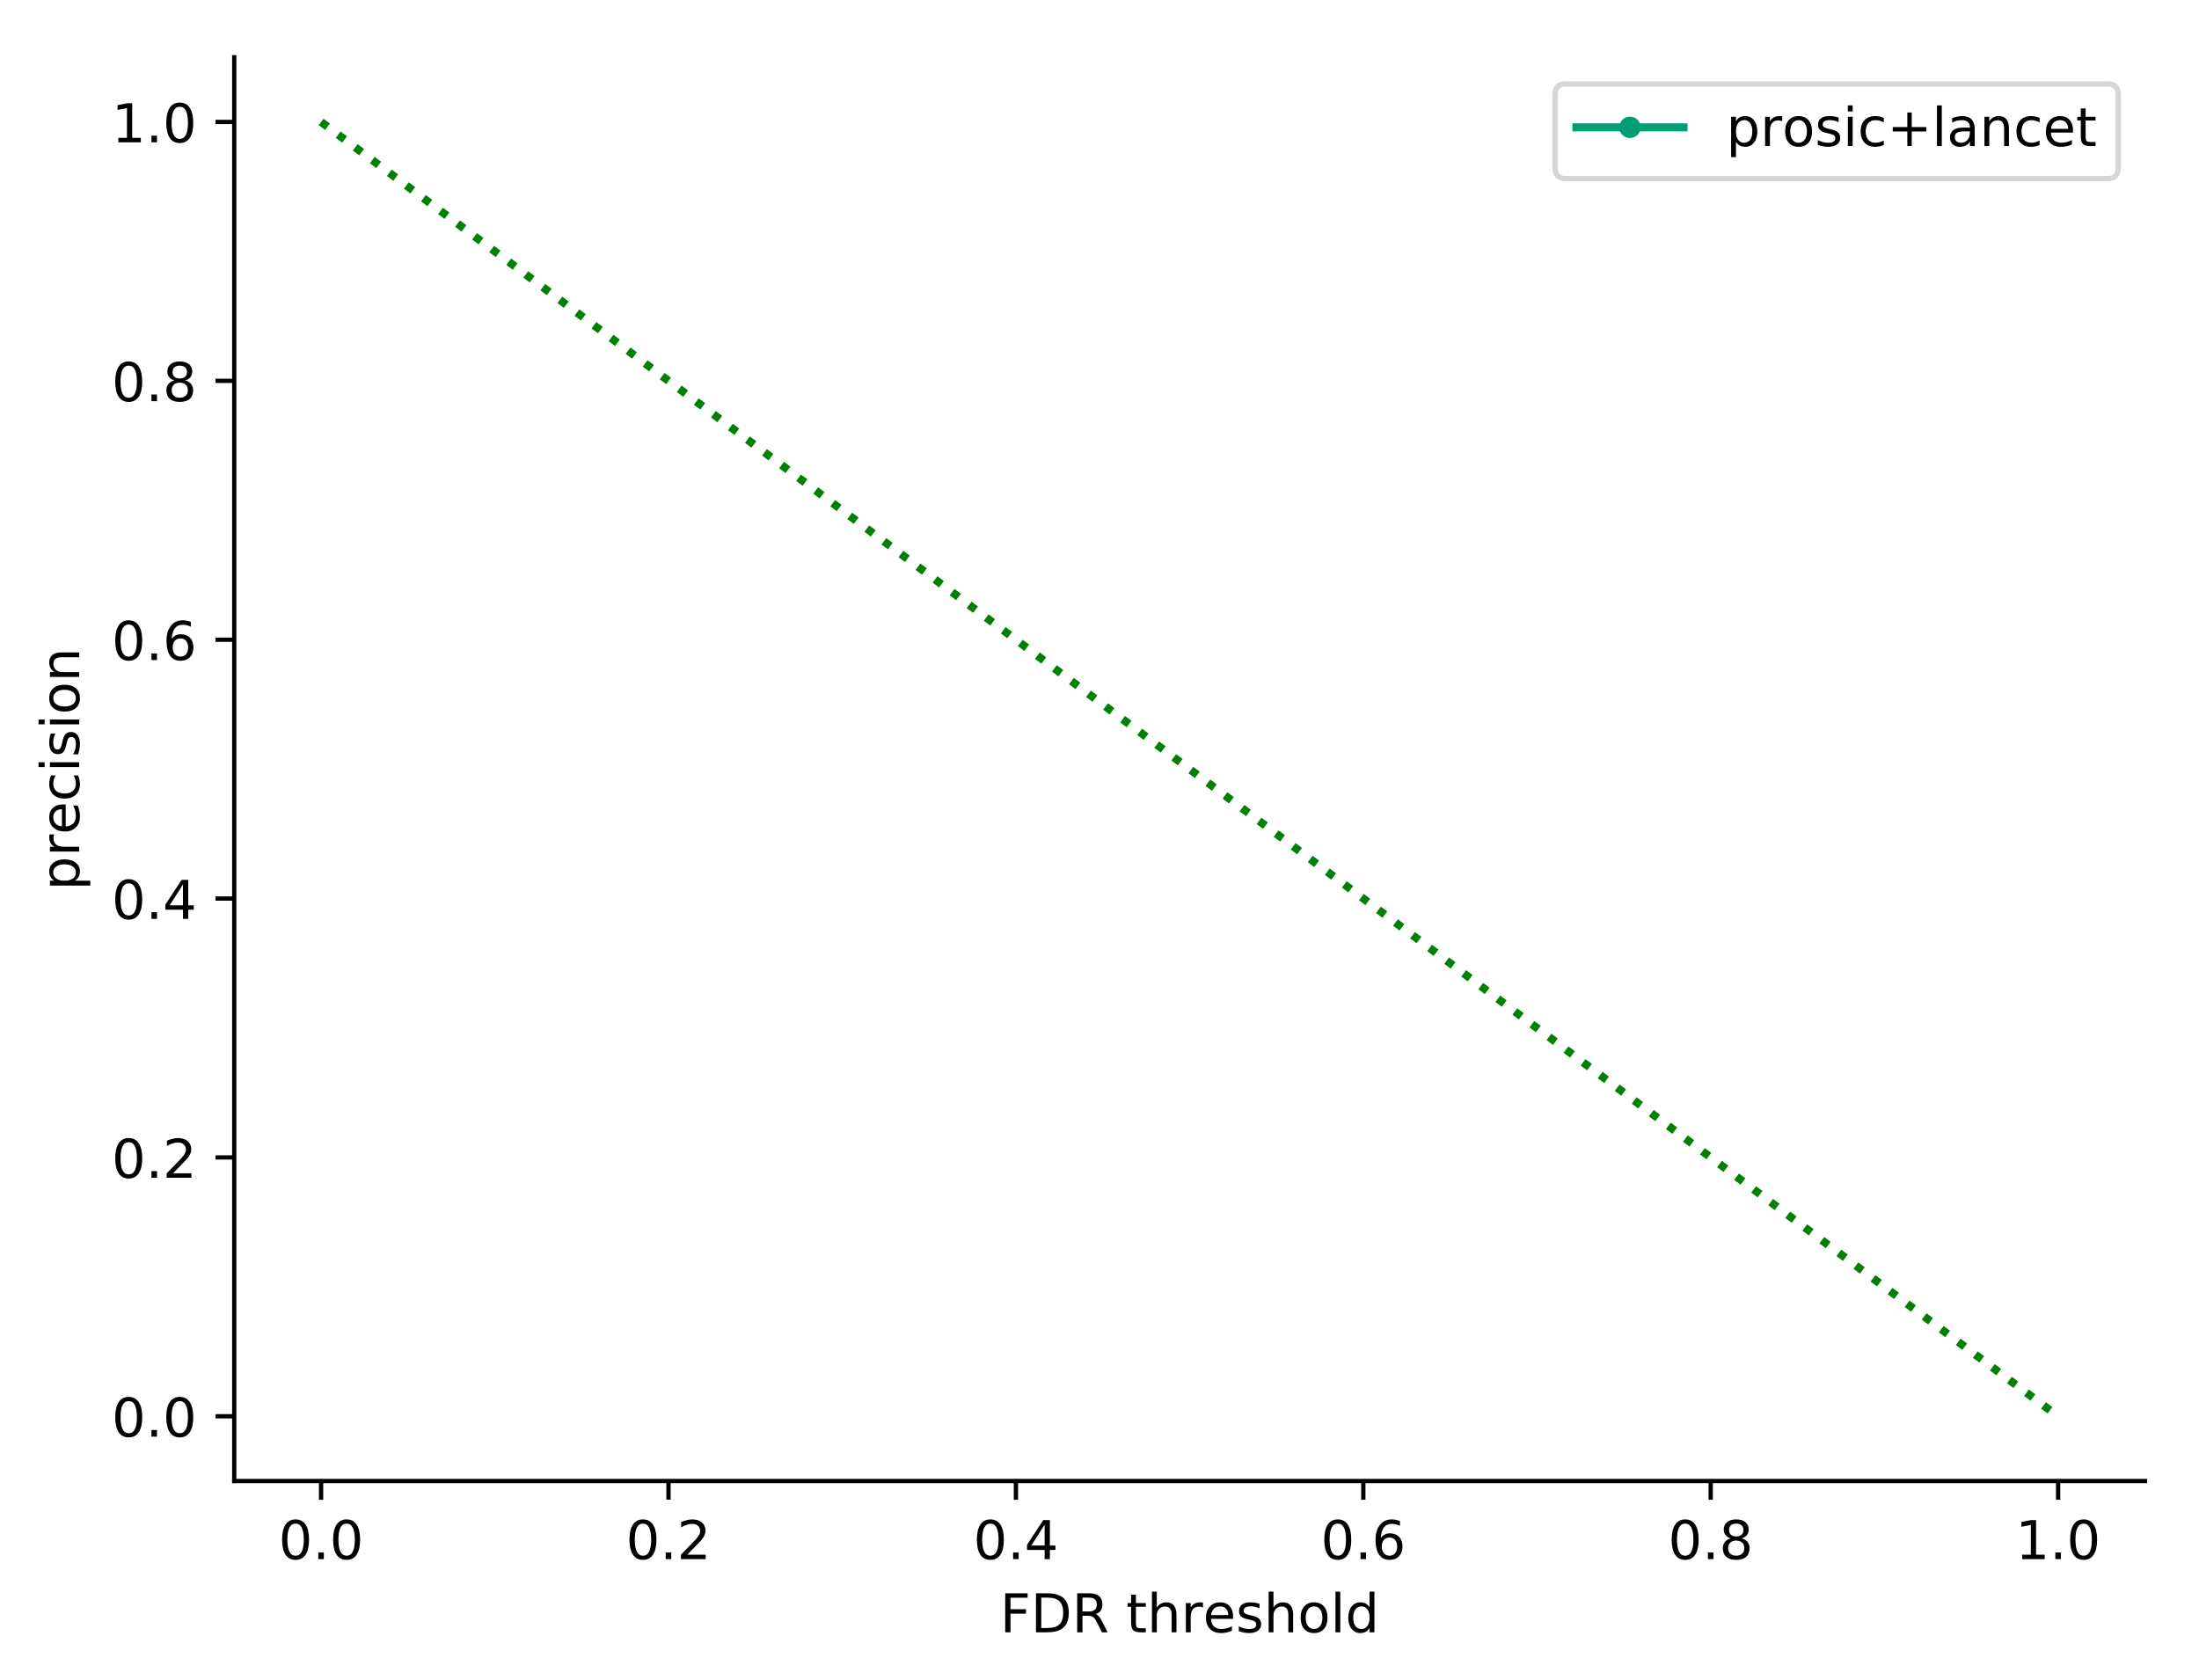
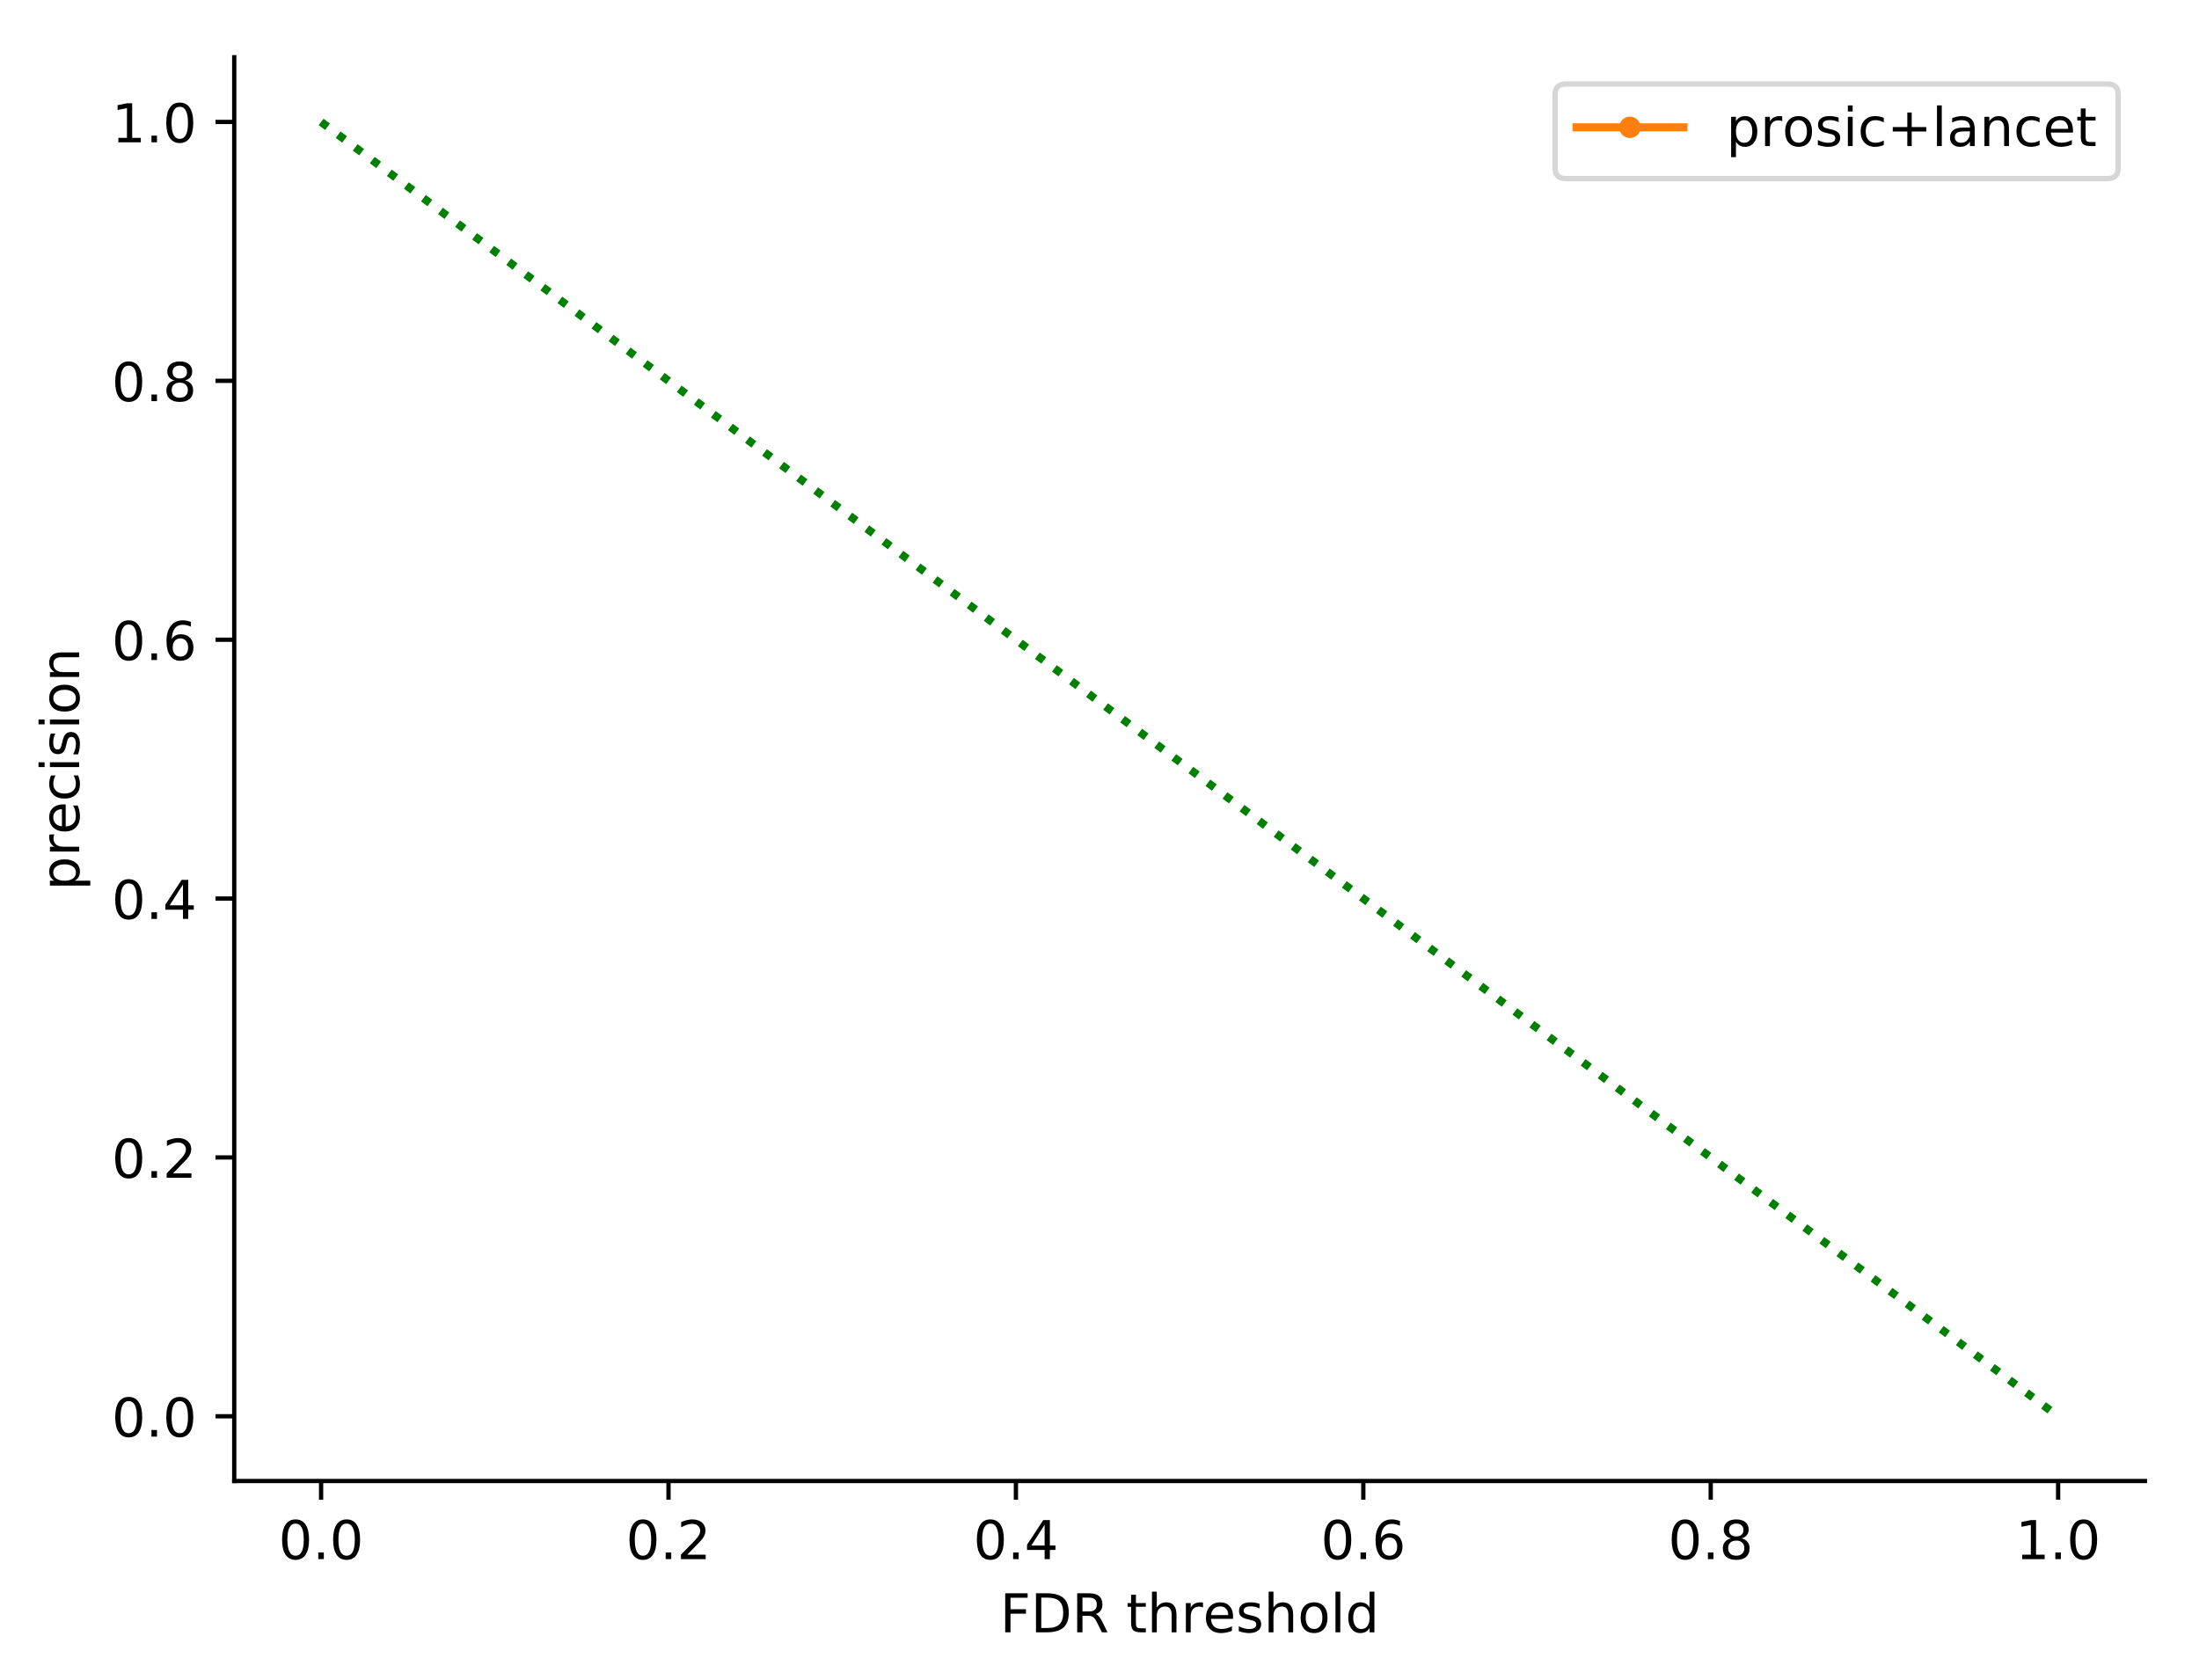
<svg xmlns="http://www.w3.org/2000/svg" xmlns:xlink="http://www.w3.org/1999/xlink" height="314pt" version="1.1" viewBox="0 0 411 314" width="411pt">
  <defs>
    <style type="text/css">
*{stroke-linecap:butt;stroke-linejoin:round;}
  </style>
  </defs>
  <g id="figure_1">
    <g id="patch_1">
      <path d="M 0 314.368  L 411.601 314.368  L 411.601 0  L 0 0  z " style="fill:#ffffff;" />
    </g>
    <g id="axes_1">
      <g id="patch_2">
        <path d="M 43.781 276.812  L 400.901 276.812  L 400.901 10.7  L 43.781 10.7  z " style="fill:#ffffff;" />
      </g>
      <g id="matplotlib.axis_1">
        <g id="xtick_1">
          <g id="line2d_1">
            <defs>
-               <path d="M 0 0  L 0 3.5  " id="mb8465d807c" style="stroke:#000000;stroke-width:0.8;" />
-             </defs>
-             <g>
-               <use style="stroke:#000000;stroke-width:0.8;" x="60.014" xlink:href="#mb8465d807c" y="276.812" />
+               <path d="M 0 0  L 0 3.5  " id="m1c3c77af22" style="stroke:#000000;stroke-width:0.8;" />
+             </defs>
+             <g>
+               <use style="stroke:#000000;stroke-width:0.8;" x="60.014" xlink:href="#m1c3c77af22" y="276.812" />
            </g>
          </g>
          <g id="text_1">
            <defs>
              <path d="M 31.781 66.406  Q 24.172 66.406 20.328 58.906  Q 16.5 51.422 16.5 36.375  Q 16.5 21.391 20.328 13.891  Q 24.172 6.391 31.781 6.391  Q 39.453 6.391 43.281 13.891  Q 47.125 21.391 47.125 36.375  Q 47.125 51.422 43.281 58.906  Q 39.453 66.406 31.781 66.406  z M 31.781 74.219  Q 44.047 74.219 50.516 64.516  Q 56.984 54.828 56.984 36.375  Q 56.984 17.969 50.516 8.266  Q 44.047 -1.422 31.781 -1.422  Q 19.531 -1.422 13.062 8.266  Q 6.594 17.969 6.594 36.375  Q 6.594 54.828 13.062 64.516  Q 19.531 74.219 31.781 74.219  z " id="DejaVuSans-30" />
              <path d="M 10.688 12.406  L 21 12.406  L 21 0  L 10.688 0  z " id="DejaVuSans-2e" />
            </defs>
            <g transform="translate(52.06242 291.4104)scale(0.1 -0.1)">
              <use xlink:href="#DejaVuSans-30" />
              <use x="63.623" xlink:href="#DejaVuSans-2e" />
              <use x="95.41" xlink:href="#DejaVuSans-30" />
            </g>
          </g>
        </g>
        <g id="xtick_2">
          <g id="line2d_2">
            <g>
-               <use style="stroke:#000000;stroke-width:0.8;" x="124.945" xlink:href="#mb8465d807c" y="276.812" />
+               <use style="stroke:#000000;stroke-width:0.8;" x="124.945" xlink:href="#m1c3c77af22" y="276.812" />
            </g>
          </g>
          <g id="text_2">
            <defs>
              <path d="M 19.188 8.297  L 53.609 8.297  L 53.609 0  L 7.328 0  L 7.328 8.297  Q 12.938 14.109 22.625 23.891  Q 32.328 33.688 34.812 36.531  Q 39.547 41.844 41.422 45.531  Q 43.312 49.219 43.312 52.781  Q 43.312 58.594 39.234 62.25  Q 35.156 65.922 28.609 65.922  Q 23.969 65.922 18.812 64.312  Q 13.672 62.703 7.812 59.422  L 7.812 69.391  Q 13.766 71.781 18.938 73  Q 24.125 74.219 28.422 74.219  Q 39.75 74.219 46.484 68.547  Q 53.219 62.891 53.219 53.422  Q 53.219 48.922 51.531 44.891  Q 49.859 40.875 45.406 35.406  Q 44.188 33.984 37.641 27.219  Q 31.109 20.453 19.188 8.297  z " id="DejaVuSans-32" />
            </defs>
            <g transform="translate(116.9933 291.4104)scale(0.1 -0.1)">
              <use xlink:href="#DejaVuSans-30" />
              <use x="63.623" xlink:href="#DejaVuSans-2e" />
              <use x="95.41" xlink:href="#DejaVuSans-32" />
            </g>
          </g>
        </g>
        <g id="xtick_3">
          <g id="line2d_3">
            <g>
-               <use style="stroke:#000000;stroke-width:0.8;" x="189.876" xlink:href="#mb8465d807c" y="276.812" />
+               <use style="stroke:#000000;stroke-width:0.8;" x="189.876" xlink:href="#m1c3c77af22" y="276.812" />
            </g>
          </g>
          <g id="text_3">
            <defs>
              <path d="M 37.797 64.312  L 12.891 25.391  L 37.797 25.391  z M 35.203 72.906  L 47.609 72.906  L 47.609 25.391  L 58.016 25.391  L 58.016 17.188  L 47.609 17.188  L 47.609 0  L 37.797 0  L 37.797 17.188  L 4.891 17.188  L 4.891 26.703  z " id="DejaVuSans-34" />
            </defs>
            <g transform="translate(181.9242 291.4104)scale(0.1 -0.1)">
              <use xlink:href="#DejaVuSans-30" />
              <use x="63.623" xlink:href="#DejaVuSans-2e" />
              <use x="95.41" xlink:href="#DejaVuSans-34" />
            </g>
          </g>
        </g>
        <g id="xtick_4">
          <g id="line2d_4">
            <g>
-               <use style="stroke:#000000;stroke-width:0.8;" x="254.807" xlink:href="#mb8465d807c" y="276.812" />
+               <use style="stroke:#000000;stroke-width:0.8;" x="254.807" xlink:href="#m1c3c77af22" y="276.812" />
            </g>
          </g>
          <g id="text_4">
            <defs>
              <path d="M 33.016 40.375  Q 26.375 40.375 22.484 35.828  Q 18.609 31.297 18.609 23.391  Q 18.609 15.531 22.484 10.953  Q 26.375 6.391 33.016 6.391  Q 39.656 6.391 43.531 10.953  Q 47.406 15.531 47.406 23.391  Q 47.406 31.297 43.531 35.828  Q 39.656 40.375 33.016 40.375  z M 52.594 71.297  L 52.594 62.312  Q 48.875 64.062 45.094 64.984  Q 41.312 65.922 37.594 65.922  Q 27.828 65.922 22.672 59.328  Q 17.531 52.734 16.797 39.406  Q 19.672 43.656 24.016 45.922  Q 28.375 48.188 33.594 48.188  Q 44.578 48.188 50.953 41.516  Q 57.328 34.859 57.328 23.391  Q 57.328 12.156 50.688 5.359  Q 44.047 -1.422 33.016 -1.422  Q 20.359 -1.422 13.672 8.266  Q 6.984 17.969 6.984 36.375  Q 6.984 53.656 15.188 63.938  Q 23.391 74.219 37.203 74.219  Q 40.922 74.219 44.703 73.484  Q 48.484 72.75 52.594 71.297  z " id="DejaVuSans-36" />
            </defs>
            <g transform="translate(246.8551 291.4104)scale(0.1 -0.1)">
              <use xlink:href="#DejaVuSans-30" />
              <use x="63.623" xlink:href="#DejaVuSans-2e" />
              <use x="95.41" xlink:href="#DejaVuSans-36" />
            </g>
          </g>
        </g>
        <g id="xtick_5">
          <g id="line2d_5">
            <g>
-               <use style="stroke:#000000;stroke-width:0.8;" x="319.738" xlink:href="#mb8465d807c" y="276.812" />
+               <use style="stroke:#000000;stroke-width:0.8;" x="319.738" xlink:href="#m1c3c77af22" y="276.812" />
            </g>
          </g>
          <g id="text_5">
            <defs>
              <path d="M 31.781 34.625  Q 24.75 34.625 20.719 30.859  Q 16.703 27.094 16.703 20.516  Q 16.703 13.922 20.719 10.156  Q 24.75 6.391 31.781 6.391  Q 38.812 6.391 42.859 10.172  Q 46.922 13.969 46.922 20.516  Q 46.922 27.094 42.891 30.859  Q 38.875 34.625 31.781 34.625  z M 21.922 38.812  Q 15.578 40.375 12.031 44.719  Q 8.5 49.078 8.5 55.328  Q 8.5 64.062 14.719 69.141  Q 20.953 74.219 31.781 74.219  Q 42.672 74.219 48.875 69.141  Q 55.078 64.062 55.078 55.328  Q 55.078 49.078 51.531 44.719  Q 48 40.375 41.703 38.812  Q 48.828 37.156 52.797 32.312  Q 56.781 27.484 56.781 20.516  Q 56.781 9.906 50.312 4.234  Q 43.844 -1.422 31.781 -1.422  Q 19.734 -1.422 13.25 4.234  Q 6.781 9.906 6.781 20.516  Q 6.781 27.484 10.781 32.312  Q 14.797 37.156 21.922 38.812  z M 18.312 54.391  Q 18.312 48.734 21.844 45.562  Q 25.391 42.391 31.781 42.391  Q 38.141 42.391 41.719 45.562  Q 45.312 48.734 45.312 54.391  Q 45.312 60.062 41.719 63.234  Q 38.141 66.406 31.781 66.406  Q 25.391 66.406 21.844 63.234  Q 18.312 60.062 18.312 54.391  z " id="DejaVuSans-38" />
            </defs>
            <g transform="translate(311.7861 291.4104)scale(0.1 -0.1)">
              <use xlink:href="#DejaVuSans-30" />
              <use x="63.623" xlink:href="#DejaVuSans-2e" />
              <use x="95.41" xlink:href="#DejaVuSans-38" />
            </g>
          </g>
        </g>
        <g id="xtick_6">
          <g id="line2d_6">
            <g>
-               <use style="stroke:#000000;stroke-width:0.8;" x="384.669" xlink:href="#mb8465d807c" y="276.812" />
+               <use style="stroke:#000000;stroke-width:0.8;" x="384.669" xlink:href="#m1c3c77af22" y="276.812" />
            </g>
          </g>
          <g id="text_6">
            <defs>
              <path d="M 12.406 8.297  L 28.516 8.297  L 28.516 63.922  L 10.984 60.406  L 10.984 69.391  L 28.422 72.906  L 38.281 72.906  L 38.281 8.297  L 54.391 8.297  L 54.391 0  L 12.406 0  z " id="DejaVuSans-31" />
            </defs>
            <g transform="translate(376.717 291.4104)scale(0.1 -0.1)">
              <use xlink:href="#DejaVuSans-31" />
              <use x="63.623" xlink:href="#DejaVuSans-2e" />
              <use x="95.41" xlink:href="#DejaVuSans-30" />
            </g>
          </g>
        </g>
        <g id="text_7">
          <defs>
            <path d="M 9.812 72.906  L 51.703 72.906  L 51.703 64.594  L 19.672 64.594  L 19.672 43.109  L 48.578 43.109  L 48.578 34.812  L 19.672 34.812  L 19.672 0  L 9.812 0  z " id="DejaVuSans-46" />
            <path d="M 19.672 64.797  L 19.672 8.109  L 31.594 8.109  Q 46.688 8.109 53.688 14.938  Q 60.688 21.781 60.688 36.531  Q 60.688 51.172 53.688 57.984  Q 46.688 64.797 31.594 64.797  z M 9.812 72.906  L 30.078 72.906  Q 51.266 72.906 61.172 64.094  Q 71.094 55.281 71.094 36.531  Q 71.094 17.672 61.125 8.828  Q 51.172 0 30.078 0  L 9.812 0  z " id="DejaVuSans-44" />
            <path d="M 44.391 34.188  Q 47.562 33.109 50.562 29.594  Q 53.562 26.078 56.594 19.922  L 66.609 0  L 56 0  L 46.688 18.703  Q 43.062 26.031 39.672 28.422  Q 36.281 30.812 30.422 30.812  L 19.672 30.812  L 19.672 0  L 9.812 0  L 9.812 72.906  L 32.078 72.906  Q 44.578 72.906 50.734 67.672  Q 56.891 62.453 56.891 51.906  Q 56.891 45.016 53.688 40.469  Q 50.484 35.938 44.391 34.188  z M 19.672 64.797  L 19.672 38.922  L 32.078 38.922  Q 39.203 38.922 42.844 42.219  Q 46.484 45.516 46.484 51.906  Q 46.484 58.297 42.844 61.547  Q 39.203 64.797 32.078 64.797  z " id="DejaVuSans-52" />
            <path id="DejaVuSans-20" />
            <path d="M 18.312 70.219  L 18.312 54.688  L 36.812 54.688  L 36.812 47.703  L 18.312 47.703  L 18.312 18.016  Q 18.312 11.328 20.141 9.422  Q 21.969 7.516 27.594 7.516  L 36.812 7.516  L 36.812 0  L 27.594 0  Q 17.188 0 13.234 3.875  Q 9.281 7.766 9.281 18.016  L 9.281 47.703  L 2.688 47.703  L 2.688 54.688  L 9.281 54.688  L 9.281 70.219  z " id="DejaVuSans-74" />
            <path d="M 54.891 33.016  L 54.891 0  L 45.906 0  L 45.906 32.719  Q 45.906 40.484 42.875 44.328  Q 39.844 48.188 33.797 48.188  Q 26.516 48.188 22.312 43.547  Q 18.109 38.922 18.109 30.906  L 18.109 0  L 9.078 0  L 9.078 75.984  L 18.109 75.984  L 18.109 46.188  Q 21.344 51.125 25.703 53.562  Q 30.078 56 35.797 56  Q 45.219 56 50.047 50.172  Q 54.891 44.344 54.891 33.016  z " id="DejaVuSans-68" />
            <path d="M 41.109 46.297  Q 39.594 47.172 37.812 47.578  Q 36.031 48 33.891 48  Q 26.266 48 22.188 43.047  Q 18.109 38.094 18.109 28.812  L 18.109 0  L 9.078 0  L 9.078 54.688  L 18.109 54.688  L 18.109 46.188  Q 20.953 51.172 25.484 53.578  Q 30.031 56 36.531 56  Q 37.453 56 38.578 55.875  Q 39.703 55.766 41.062 55.516  z " id="DejaVuSans-72" />
            <path d="M 56.203 29.594  L 56.203 25.203  L 14.891 25.203  Q 15.484 15.922 20.484 11.062  Q 25.484 6.203 34.422 6.203  Q 39.594 6.203 44.453 7.469  Q 49.312 8.734 54.109 11.281  L 54.109 2.781  Q 49.266 0.734 44.188 -0.344  Q 39.109 -1.422 33.891 -1.422  Q 20.797 -1.422 13.156 6.188  Q 5.516 13.812 5.516 26.812  Q 5.516 40.234 12.766 48.109  Q 20.016 56 32.328 56  Q 43.359 56 49.781 48.891  Q 56.203 41.797 56.203 29.594  z M 47.219 32.234  Q 47.125 39.594 43.094 43.984  Q 39.062 48.391 32.422 48.391  Q 24.906 48.391 20.391 44.141  Q 15.875 39.891 15.188 32.172  z " id="DejaVuSans-65" />
            <path d="M 44.281 53.078  L 44.281 44.578  Q 40.484 46.531 36.375 47.5  Q 32.281 48.484 27.875 48.484  Q 21.188 48.484 17.844 46.438  Q 14.5 44.391 14.5 40.281  Q 14.5 37.156 16.891 35.375  Q 19.281 33.594 26.516 31.984  L 29.594 31.297  Q 39.156 29.25 43.188 25.516  Q 47.219 21.781 47.219 15.094  Q 47.219 7.469 41.188 3.016  Q 35.156 -1.422 24.609 -1.422  Q 20.219 -1.422 15.453 -0.562  Q 10.688 0.297 5.422 2  L 5.422 11.281  Q 10.406 8.688 15.234 7.391  Q 20.062 6.109 24.812 6.109  Q 31.156 6.109 34.562 8.281  Q 37.984 10.453 37.984 14.406  Q 37.984 18.062 35.516 20.016  Q 33.062 21.969 24.703 23.781  L 21.578 24.516  Q 13.234 26.266 9.516 29.906  Q 5.812 33.547 5.812 39.891  Q 5.812 47.609 11.281 51.797  Q 16.75 56 26.812 56  Q 31.781 56 36.172 55.266  Q 40.578 54.547 44.281 53.078  z " id="DejaVuSans-73" />
            <path d="M 30.609 48.391  Q 23.391 48.391 19.188 42.75  Q 14.984 37.109 14.984 27.297  Q 14.984 17.484 19.156 11.844  Q 23.344 6.203 30.609 6.203  Q 37.797 6.203 41.984 11.859  Q 46.188 17.531 46.188 27.297  Q 46.188 37.016 41.984 42.703  Q 37.797 48.391 30.609 48.391  z M 30.609 56  Q 42.328 56 49.016 48.375  Q 55.719 40.766 55.719 27.297  Q 55.719 13.875 49.016 6.219  Q 42.328 -1.422 30.609 -1.422  Q 18.844 -1.422 12.172 6.219  Q 5.516 13.875 5.516 27.297  Q 5.516 40.766 12.172 48.375  Q 18.844 56 30.609 56  z " id="DejaVuSans-6f" />
            <path d="M 9.422 75.984  L 18.406 75.984  L 18.406 0  L 9.422 0  z " id="DejaVuSans-6c" />
            <path d="M 45.406 46.391  L 45.406 75.984  L 54.391 75.984  L 54.391 0  L 45.406 0  L 45.406 8.203  Q 42.578 3.328 38.25 0.953  Q 33.938 -1.422 27.875 -1.422  Q 17.969 -1.422 11.734 6.484  Q 5.516 14.406 5.516 27.297  Q 5.516 40.188 11.734 48.094  Q 17.969 56 27.875 56  Q 33.938 56 38.25 53.625  Q 42.578 51.266 45.406 46.391  z M 14.797 27.297  Q 14.797 17.391 18.875 11.75  Q 22.953 6.109 30.078 6.109  Q 37.203 6.109 41.297 11.75  Q 45.406 17.391 45.406 27.297  Q 45.406 37.203 41.297 42.844  Q 37.203 48.484 30.078 48.484  Q 22.953 48.484 18.875 42.844  Q 14.797 37.203 14.797 27.297  z " id="DejaVuSans-64" />
          </defs>
          <g transform="translate(186.8967 305.0886)scale(0.1 -0.1)">
            <use xlink:href="#DejaVuSans-46" />
            <use x="57.52" xlink:href="#DejaVuSans-44" />
            <use x="134.521" xlink:href="#DejaVuSans-52" />
            <use x="204.004" xlink:href="#DejaVuSans-20" />
            <use x="235.791" xlink:href="#DejaVuSans-74" />
            <use x="275" xlink:href="#DejaVuSans-68" />
            <use x="338.379" xlink:href="#DejaVuSans-72" />
            <use x="379.461" xlink:href="#DejaVuSans-65" />
            <use x="440.984" xlink:href="#DejaVuSans-73" />
            <use x="493.084" xlink:href="#DejaVuSans-68" />
            <use x="556.463" xlink:href="#DejaVuSans-6f" />
            <use x="617.645" xlink:href="#DejaVuSans-6c" />
            <use x="645.428" xlink:href="#DejaVuSans-64" />
          </g>
        </g>
      </g>
      <g id="matplotlib.axis_2">
        <g id="ytick_1">
          <g id="line2d_7">
            <defs>
-               <path d="M 0 0  L -3.5 0  " id="mf411687c0b" style="stroke:#000000;stroke-width:0.8;" />
-             </defs>
-             <g>
-               <use style="stroke:#000000;stroke-width:0.8;" x="43.781" xlink:href="#mf411687c0b" y="264.716" />
+               <path d="M 0 0  L -3.5 0  " id="m86b8bf4f20" style="stroke:#000000;stroke-width:0.8;" />
+             </defs>
+             <g>
+               <use style="stroke:#000000;stroke-width:0.8;" x="43.781" xlink:href="#m86b8bf4f20" y="264.716" />
            </g>
          </g>
          <g id="text_8">
            <g transform="translate(20.87813 268.5152)scale(0.1 -0.1)">
              <use xlink:href="#DejaVuSans-30" />
              <use x="63.623" xlink:href="#DejaVuSans-2e" />
              <use x="95.41" xlink:href="#DejaVuSans-30" />
            </g>
          </g>
        </g>
        <g id="ytick_2">
          <g id="line2d_8">
            <g>
-               <use style="stroke:#000000;stroke-width:0.8;" x="43.781" xlink:href="#mf411687c0b" y="216.332" />
+               <use style="stroke:#000000;stroke-width:0.8;" x="43.781" xlink:href="#m86b8bf4f20" y="216.332" />
            </g>
          </g>
          <g id="text_9">
            <g transform="translate(20.87813 220.1312)scale(0.1 -0.1)">
              <use xlink:href="#DejaVuSans-30" />
              <use x="63.623" xlink:href="#DejaVuSans-2e" />
              <use x="95.41" xlink:href="#DejaVuSans-32" />
            </g>
          </g>
        </g>
        <g id="ytick_3">
          <g id="line2d_9">
            <g>
-               <use style="stroke:#000000;stroke-width:0.8;" x="43.781" xlink:href="#mf411687c0b" y="167.948" />
+               <use style="stroke:#000000;stroke-width:0.8;" x="43.781" xlink:href="#m86b8bf4f20" y="167.948" />
            </g>
          </g>
          <g id="text_10">
            <g transform="translate(20.87813 171.7472)scale(0.1 -0.1)">
              <use xlink:href="#DejaVuSans-30" />
              <use x="63.623" xlink:href="#DejaVuSans-2e" />
              <use x="95.41" xlink:href="#DejaVuSans-34" />
            </g>
          </g>
        </g>
        <g id="ytick_4">
          <g id="line2d_10">
            <g>
-               <use style="stroke:#000000;stroke-width:0.8;" x="43.781" xlink:href="#mf411687c0b" y="119.564" />
+               <use style="stroke:#000000;stroke-width:0.8;" x="43.781" xlink:href="#m86b8bf4f20" y="119.564" />
            </g>
          </g>
          <g id="text_11">
            <g transform="translate(20.87813 123.3632)scale(0.1 -0.1)">
              <use xlink:href="#DejaVuSans-30" />
              <use x="63.623" xlink:href="#DejaVuSans-2e" />
              <use x="95.41" xlink:href="#DejaVuSans-36" />
            </g>
          </g>
        </g>
        <g id="ytick_5">
          <g id="line2d_11">
            <g>
-               <use style="stroke:#000000;stroke-width:0.8;" x="43.781" xlink:href="#mf411687c0b" y="71.18" />
+               <use style="stroke:#000000;stroke-width:0.8;" x="43.781" xlink:href="#m86b8bf4f20" y="71.18" />
            </g>
          </g>
          <g id="text_12">
            <g transform="translate(20.87813 74.97922)scale(0.1 -0.1)">
              <use xlink:href="#DejaVuSans-30" />
              <use x="63.623" xlink:href="#DejaVuSans-2e" />
              <use x="95.41" xlink:href="#DejaVuSans-38" />
            </g>
          </g>
        </g>
        <g id="ytick_6">
          <g id="line2d_12">
            <g>
-               <use style="stroke:#000000;stroke-width:0.8;" x="43.781" xlink:href="#mf411687c0b" y="22.796" />
+               <use style="stroke:#000000;stroke-width:0.8;" x="43.781" xlink:href="#m86b8bf4f20" y="22.796" />
            </g>
          </g>
          <g id="text_13">
            <g transform="translate(20.87813 26.59522)scale(0.1 -0.1)">
              <use xlink:href="#DejaVuSans-31" />
              <use x="63.623" xlink:href="#DejaVuSans-2e" />
              <use x="95.41" xlink:href="#DejaVuSans-30" />
            </g>
          </g>
        </g>
        <g id="text_14">
          <defs>
            <path d="M 18.109 8.203  L 18.109 -20.797  L 9.078 -20.797  L 9.078 54.688  L 18.109 54.688  L 18.109 46.391  Q 20.953 51.266 25.266 53.625  Q 29.594 56 35.594 56  Q 45.562 56 51.781 48.094  Q 58.016 40.188 58.016 27.297  Q 58.016 14.406 51.781 6.484  Q 45.562 -1.422 35.594 -1.422  Q 29.594 -1.422 25.266 0.953  Q 20.953 3.328 18.109 8.203  z M 48.688 27.297  Q 48.688 37.203 44.609 42.844  Q 40.531 48.484 33.406 48.484  Q 26.266 48.484 22.188 42.844  Q 18.109 37.203 18.109 27.297  Q 18.109 17.391 22.188 11.75  Q 26.266 6.109 33.406 6.109  Q 40.531 6.109 44.609 11.75  Q 48.688 17.391 48.688 27.297  z " id="DejaVuSans-70" />
            <path d="M 48.781 52.594  L 48.781 44.188  Q 44.969 46.297 41.141 47.344  Q 37.312 48.391 33.406 48.391  Q 24.656 48.391 19.812 42.844  Q 14.984 37.312 14.984 27.297  Q 14.984 17.281 19.812 11.734  Q 24.656 6.203 33.406 6.203  Q 37.312 6.203 41.141 7.25  Q 44.969 8.297 48.781 10.406  L 48.781 2.094  Q 45.016 0.344 40.984 -0.531  Q 36.969 -1.422 32.422 -1.422  Q 20.062 -1.422 12.781 6.344  Q 5.516 14.109 5.516 27.297  Q 5.516 40.672 12.859 48.328  Q 20.219 56 33.016 56  Q 37.156 56 41.109 55.141  Q 45.062 54.297 48.781 52.594  z " id="DejaVuSans-63" />
            <path d="M 9.422 54.688  L 18.406 54.688  L 18.406 0  L 9.422 0  z M 9.422 75.984  L 18.406 75.984  L 18.406 64.594  L 9.422 64.594  z " id="DejaVuSans-69" />
            <path d="M 54.891 33.016  L 54.891 0  L 45.906 0  L 45.906 32.719  Q 45.906 40.484 42.875 44.328  Q 39.844 48.188 33.797 48.188  Q 26.516 48.188 22.312 43.547  Q 18.109 38.922 18.109 30.906  L 18.109 0  L 9.078 0  L 9.078 54.688  L 18.109 54.688  L 18.109 46.188  Q 21.344 51.125 25.703 53.562  Q 30.078 56 35.797 56  Q 45.219 56 50.047 50.172  Q 54.891 44.344 54.891 33.016  z " id="DejaVuSans-6e" />
          </defs>
          <g transform="translate(14.79844 166.4208)rotate(-90)scale(0.1 -0.1)">
            <use xlink:href="#DejaVuSans-70" />
            <use x="63.477" xlink:href="#DejaVuSans-72" />
            <use x="104.559" xlink:href="#DejaVuSans-65" />
            <use x="166.082" xlink:href="#DejaVuSans-63" />
            <use x="221.062" xlink:href="#DejaVuSans-69" />
            <use x="248.846" xlink:href="#DejaVuSans-73" />
            <use x="300.945" xlink:href="#DejaVuSans-69" />
            <use x="328.729" xlink:href="#DejaVuSans-6f" />
            <use x="389.91" xlink:href="#DejaVuSans-6e" />
          </g>
        </g>
      </g>
      <g id="line2d_13" />
      <g id="line2d_14">
-         <path clip-path="url(#p04ce3081c9)" d="M 60.014 22.796  L 384.669 264.716  " style="fill:none;stroke:#008000;stroke-dasharray:1.5,2.475;stroke-dashoffset:0;stroke-width:1.5;" />
+         <path clip-path="url(#p140a2d8529)" d="M 60.014 22.796  L 384.669 264.716  " style="fill:none;stroke:#008000;stroke-dasharray:1.5,2.475;stroke-dashoffset:0;stroke-width:1.5;" />
      </g>
      <g id="patch_3">
        <path d="M 43.781 276.812  L 43.781 10.7  " style="fill:none;stroke:#000000;stroke-linecap:square;stroke-linejoin:miter;stroke-width:0.8;" />
      </g>
      <g id="patch_4">
        <path d="M 43.781 276.812  L 400.901 276.812  " style="fill:none;stroke:#000000;stroke-linecap:square;stroke-linejoin:miter;stroke-width:0.8;" />
      </g>
      <g id="legend_1">
        <g id="patch_5">
          <path d="M 292.645 33.378  L 393.901 33.378  Q 395.901 33.378 395.901 31.378  L 395.901 17.7  Q 395.901 15.7 393.901 15.7  L 292.645 15.7  Q 290.645 15.7 290.645 17.7  L 290.645 31.378  Q 290.645 33.378 292.645 33.378  z " style="fill:#ffffff;opacity:0.8;stroke:#cccccc;stroke-linejoin:miter;" />
        </g>
        <g id="line2d_15">
-           <path d="M 294.645 23.798  L 314.645 23.798  " style="fill:none;stroke:#009e73;stroke-linecap:square;stroke-width:1.5;" />
+           <path d="M 294.645 23.798  L 314.645 23.798  " style="fill:none;stroke:#ff7f0e;stroke-linecap:square;stroke-width:1.5;" />
        </g>
        <g id="line2d_16">
          <defs>
-             <path d="M 0 1.5  C 0.398 1.5 0.779 1.342 1.061 1.061  C 1.342 0.779 1.5 0.398 1.5 0  C 1.5 -0.398 1.342 -0.779 1.061 -1.061  C 0.779 -1.342 0.398 -1.5 0 -1.5  C -0.398 -1.5 -0.779 -1.342 -1.061 -1.061  C -1.342 -0.779 -1.5 -0.398 -1.5 0  C -1.5 0.398 -1.342 0.779 -1.061 1.061  C -0.779 1.342 -0.398 1.5 0 1.5  z " id="md91a83c221" style="stroke:#009e73;" />
+             <path d="M 0 1.5  C 0.398 1.5 0.779 1.342 1.061 1.061  C 1.342 0.779 1.5 0.398 1.5 0  C 1.5 -0.398 1.342 -0.779 1.061 -1.061  C 0.779 -1.342 0.398 -1.5 0 -1.5  C -0.398 -1.5 -0.779 -1.342 -1.061 -1.061  C -1.342 -0.779 -1.5 -0.398 -1.5 0  C -1.5 0.398 -1.342 0.779 -1.061 1.061  C -0.779 1.342 -0.398 1.5 0 1.5  z " id="mef5cdee500" style="stroke:#ff7f0e;" />
          </defs>
          <g>
-             <use style="fill:#009e73;stroke:#009e73;" x="304.645" xlink:href="#md91a83c221" y="23.798" />
+             <use style="fill:#ff7f0e;stroke:#ff7f0e;" x="304.645" xlink:href="#mef5cdee500" y="23.798" />
          </g>
        </g>
        <g id="text_15">
          <defs>
            <path d="M 46 62.703  L 46 35.5  L 73.188 35.5  L 73.188 27.203  L 46 27.203  L 46 0  L 37.797 0  L 37.797 27.203  L 10.594 27.203  L 10.594 35.5  L 37.797 35.5  L 37.797 62.703  z " id="DejaVuSans-2b" />
            <path d="M 34.281 27.484  Q 23.391 27.484 19.188 25  Q 14.984 22.516 14.984 16.5  Q 14.984 11.719 18.141 8.906  Q 21.297 6.109 26.703 6.109  Q 34.188 6.109 38.703 11.406  Q 43.219 16.703 43.219 25.484  L 43.219 27.484  z M 52.203 31.203  L 52.203 0  L 43.219 0  L 43.219 8.297  Q 40.141 3.328 35.547 0.953  Q 30.953 -1.422 24.312 -1.422  Q 15.922 -1.422 10.953 3.297  Q 6 8.016 6 15.922  Q 6 25.141 12.172 29.828  Q 18.359 34.516 30.609 34.516  L 43.219 34.516  L 43.219 35.406  Q 43.219 41.609 39.141 45  Q 35.062 48.391 27.688 48.391  Q 23 48.391 18.547 47.266  Q 14.109 46.141 10.016 43.891  L 10.016 52.203  Q 14.938 54.109 19.578 55.047  Q 24.219 56 28.609 56  Q 40.484 56 46.344 49.844  Q 52.203 43.703 52.203 31.203  z " id="DejaVuSans-61" />
          </defs>
          <g transform="translate(322.645 27.29844)scale(0.1 -0.1)">
            <use xlink:href="#DejaVuSans-70" />
            <use x="63.477" xlink:href="#DejaVuSans-72" />
            <use x="104.559" xlink:href="#DejaVuSans-6f" />
            <use x="165.74" xlink:href="#DejaVuSans-73" />
            <use x="217.84" xlink:href="#DejaVuSans-69" />
            <use x="245.623" xlink:href="#DejaVuSans-63" />
            <use x="300.604" xlink:href="#DejaVuSans-2b" />
            <use x="384.393" xlink:href="#DejaVuSans-6c" />
            <use x="412.176" xlink:href="#DejaVuSans-61" />
            <use x="473.455" xlink:href="#DejaVuSans-6e" />
            <use x="536.834" xlink:href="#DejaVuSans-63" />
            <use x="591.814" xlink:href="#DejaVuSans-65" />
            <use x="653.338" xlink:href="#DejaVuSans-74" />
          </g>
        </g>
      </g>
    </g>
  </g>
  <defs>
-     <clipPath id="p04ce3081c9">
+     <clipPath id="p140a2d8529">
      <rect height="266.112" width="357.12" x="43.781" y="10.7" />
    </clipPath>
  </defs>
</svg>
